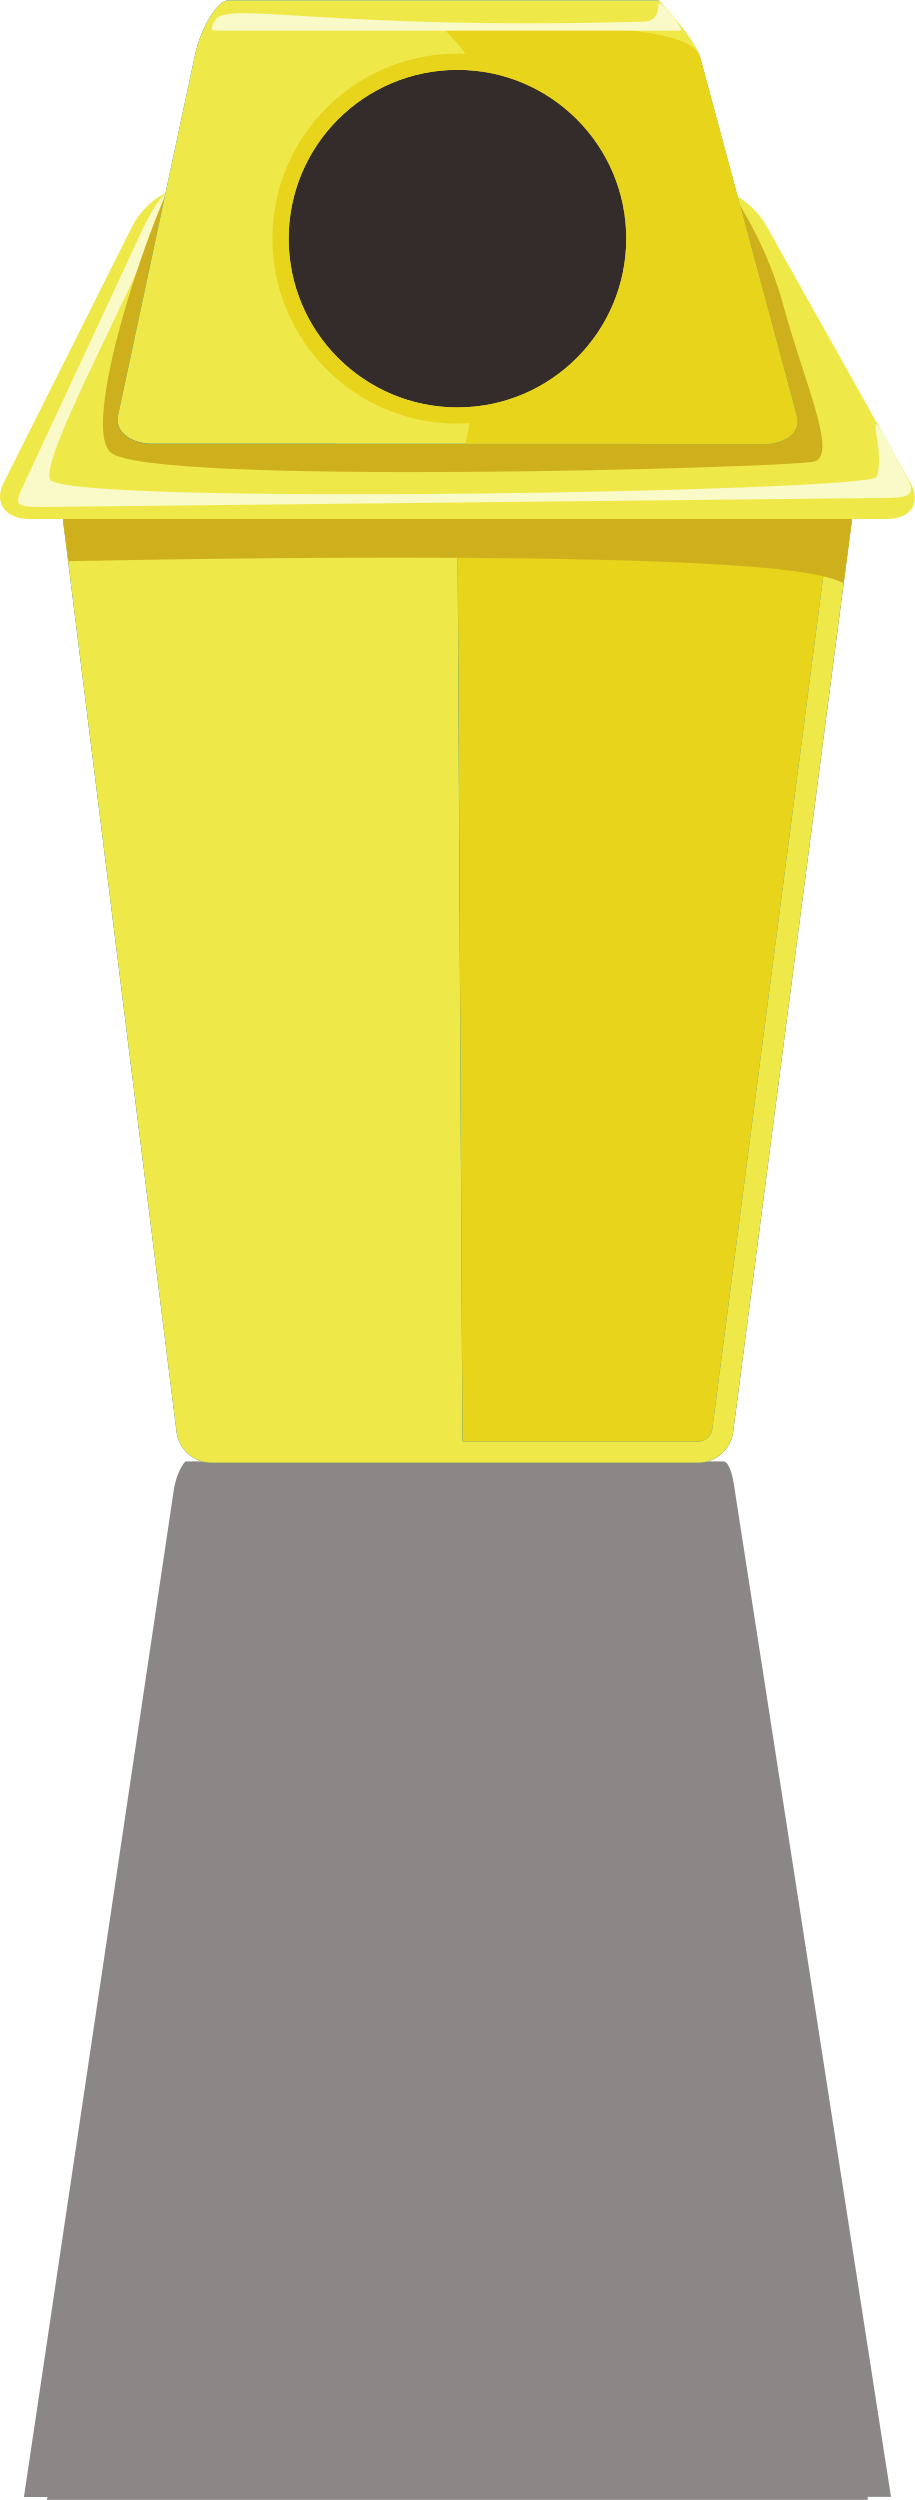
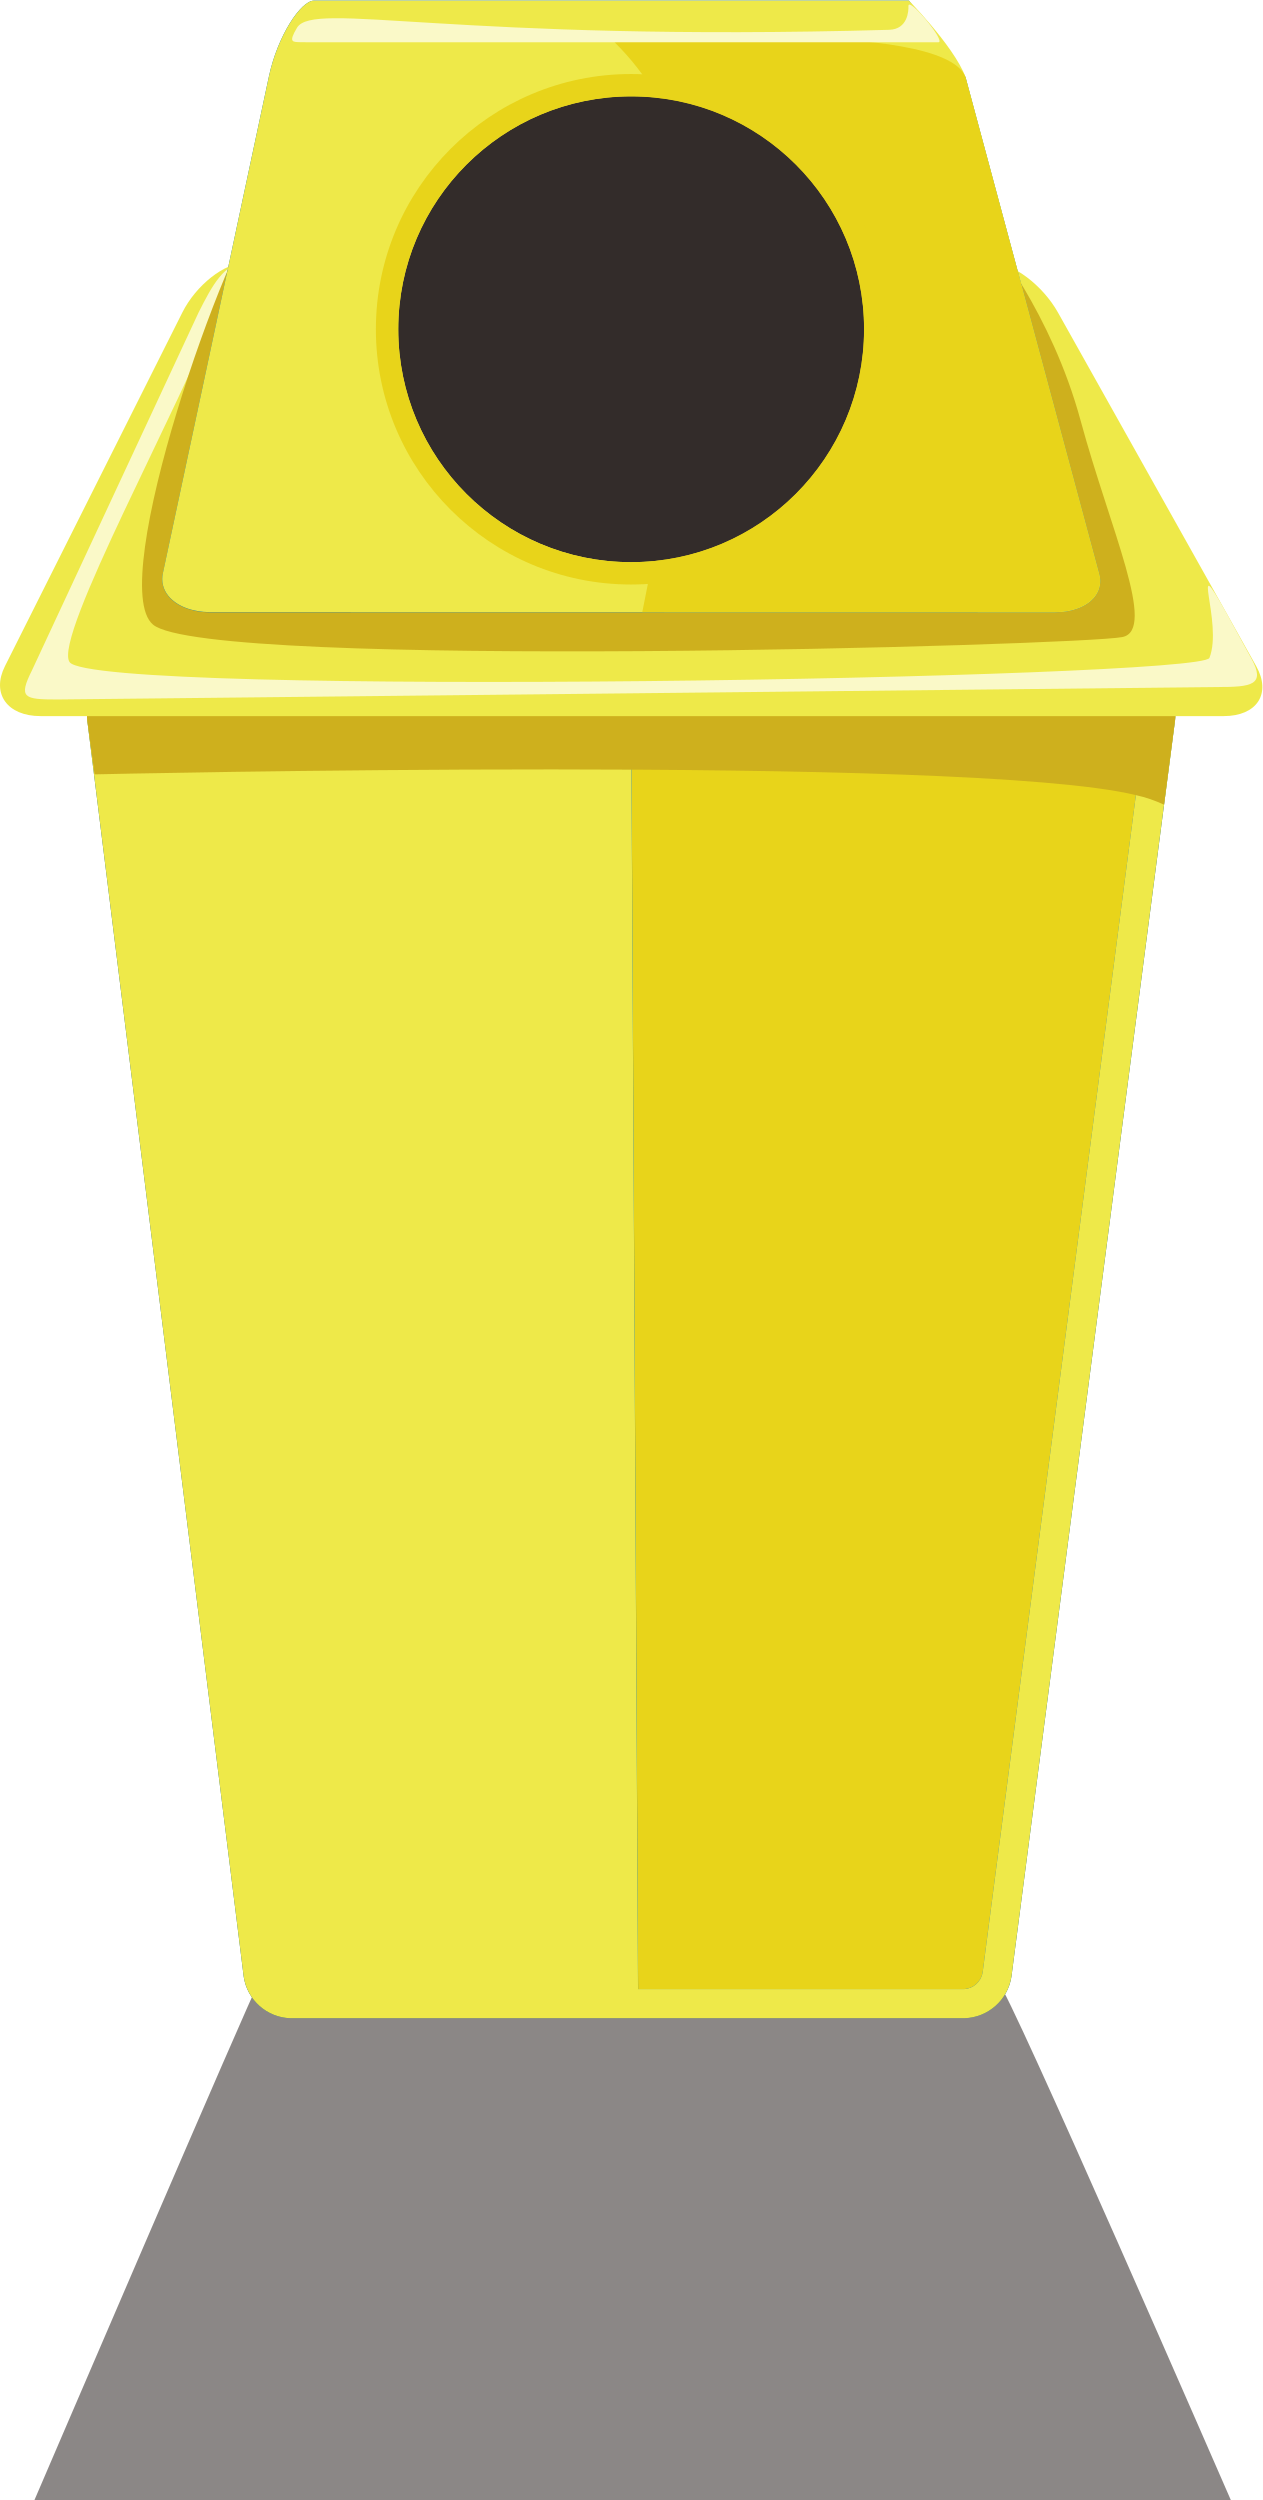
- <svg xmlns="http://www.w3.org/2000/svg" viewBox="0 0 276.46 755.42">
+ <svg xmlns="http://www.w3.org/2000/svg" viewBox="0 0 276.46 547.51">
  <defs>
    <style>.cls-1,.cls-8{fill:#332c2a;}.cls-1{fill-opacity:0.57;}.cls-2{fill:#0d74ae;}.cls-3{fill:#176287;}.cls-4{fill:#e8d41a;}.cls-5{fill:#eee949;}.cls-6{fill:#ceb01d;}.cls-7{fill:#faf9c8;}</style>
  </defs>
  <g id="Layer_2" data-name="Layer 2">
    <g id="background">
-       <path class="cls-1" d="M14.19,755.38l248.08,0-.11-.91h7.07L222,450.13c-.71-5.52-2-8.65-3.53-8.55H56.18c-.43-.1-3.07,3.7-3.75,9.21L7.23,754.51H14.3Z" />
+       <path class="cls-1" d="M269.55,547.51s-49.19-113-50.73-112.93H56.49c-.42-.1-48.94,112.93-48.94,112.93Z" />
      <path class="cls-2" d="M63.62,435.62a4.32,4.32,0,0,1-3.92-3.52L25.44,157c0-.17-.07-.55.51-1.2,1-1.18,3.69-2.57,7.69-2.57H242.87c4,0,6.62,1.38,7.66,2.56.55.63.51,1,.48,1.17L215.19,432.07a4.4,4.4,0,0,1-4,3.55Z" />
      <path class="cls-2" d="M63.62,435.62a4.32,4.32,0,0,1-3.92-3.52L25.44,157c0-.17-.07-.55.51-1.2,1-1.18,3.69-2.57,7.69-2.57H242.87c4,0,6.62,1.38,7.66,2.56.55.63.51,1,.48,1.17L215.19,432.07a4.4,4.4,0,0,1-4,3.55Z" />
      <path class="cls-3" d="M242.87,146.81H33.64c-8.74,0-15.28,4.92-14.53,10.94L53.37,432.89A10.67,10.67,0,0,0,63.62,442H211.21a10.74,10.74,0,0,0,10.3-9.11l35.83-275.14C258.12,151.73,251.61,146.81,242.87,146.81ZM251,156.92,215.19,432.07a4.4,4.4,0,0,1-4,3.55H63.62a4.32,4.32,0,0,1-3.92-3.52L25.44,157c0-.17-.07-.55.51-1.2,1-1.18,3.69-2.57,7.69-2.57H242.87c4,0,6.62,1.38,7.66,2.56C251.08,156.38,251,156.76,251,156.92Z" />
      <path class="cls-4" d="M138.23,153.19H242.87c4,0,6.62,1.38,7.66,2.56.55.63.51,1,.48,1.17L215.19,432.07a4.4,4.4,0,0,1-4,3.55H139.75Z" />
      <path class="cls-5" d="M139.75,439.62H63.62a4.32,4.32,0,0,1-3.92-3.52L25.44,161c0-.17-.07-.55.51-1.2,1-1.18,3.69-2.57,7.69-2.57H138.23Z" />
      <path class="cls-5" d="M242.87,146.81H33.64c-8.74,0-15.28,4.92-14.53,10.94L53.37,432.89A10.67,10.67,0,0,0,63.62,442H211.21a10.74,10.74,0,0,0,10.3-9.11l35.83-275.14C258.12,151.73,251.61,146.81,242.87,146.81ZM251,156.92,215.19,432.07a4.4,4.4,0,0,1-4,3.55H63.62a4.32,4.32,0,0,1-3.92-3.52L25.44,157c0-.17-.07-.55.51-1.2,1-1.18,3.69-2.57,7.69-2.57H242.87c4,0,6.62,1.38,7.66,2.56C251.08,156.38,251,156.76,251,156.92Z" />
      <path id="shade" class="cls-6" d="M242.87,146.81H33.64c-8.74,0-15.28,4.92-14.53,10.94l1.59,11.84s191.46-4.41,228.07,4.55a28.68,28.68,0,0,1,6.16,2.1l2.41-18.49C258.12,151.73,251.61,146.81,242.87,146.81Z" />
      <path class="cls-5" d="M268,156.83H8.88c-7.3,0-10.81-4.92-7.8-10.93L39.92,68.46c3-6,9.25-10.93,13.86-10.93H217.2c4.61,0,11.14,4.92,14.51,10.93l43.41,77.44C278.49,151.91,275.27,156.83,268,156.83Z" />
      <path class="cls-7" d="M12.5,153.19l254.19-2.73c7.31,0,10.66-.37,7.29-6.38l-5.58-10.17c-8.09-14.43-.49,2.56-3.53,10.17-1.82,4.55-244.43,8.71-249.64.91C11.59,139.52,39.83,88.5,48,66.64,52,56.15,61.7,58.44,69.1,57.53H53.78c-4.61,0-7.29,4.92-10.3,10.93L7,146.81C4,152.83,5.19,153.19,12.5,153.19Z" />
      <path class="cls-6" d="M215.67,50.24c1.31,2.22,14.58,18.22,21,41.91s16.8,45.84,9.12,47.37c-9.12,1.83-200.44,7.29-212.28-2.73C23,128,49.85,52.06,58.05,43.86S201.09,25.64,215.67,50.24Z" />
      <path class="cls-2" d="M211.45,16.89l29.26,108.75a5.5,5.5,0,0,1-.91,5c-1.66,2.17-4.94,3.46-8.79,3.46H46c-3.92,0-7.33-1.34-9.14-3.57a5.79,5.79,0,0,1-1.18-5L58.89,16.75C60.8,7.8,65.92.13,68.78.13H199.06" />
      <path class="cls-5" d="M46,134.06c-3.92,0-7.33-1.34-9.14-3.57a5.79,5.79,0,0,1-1.18-5L58.89,16.75C60.8,7.8,65.92.13,68.78.13H199.06c-1.44-1.46,9.86,9.79,12.39,16.76l29.26,108.75a5.5,5.5,0,0,1-.91,5c-1.66,2.17-4.94,3.46-8.79,3.46Z" />
      <path class="cls-4" d="M211.45,16.89c-4.89-13.12-76.87-7.65-76.87-7.65,28.55,28.24,16.4,72,6.08,124.82H231c3.85,0,7.13-1.29,8.79-3.46a5.5,5.5,0,0,0,.91-5Z" />
      <circle class="cls-8" cx="138.23" cy="72.1" r="51.02" />
      <path class="cls-4" d="M138.23,16.21A55.9,55.9,0,1,0,194.12,72.1,55.89,55.89,0,0,0,138.23,16.21Zm0,106.91a51,51,0,1,1,51-51A51.07,51.07,0,0,1,138.23,123.12Z" />
      <path class="cls-7" d="M66.94,9.24l-1.15,0c-1.63-.07-2.73.15-.74-3.17,3.63-6,34,3.19,129.67.46,4.14-.12,4.27-4.24,4.23-5.16-.11-2.39,8.39,7.89,6.55,7.89H66.94Z" />
    </g>
  </g>
</svg>
